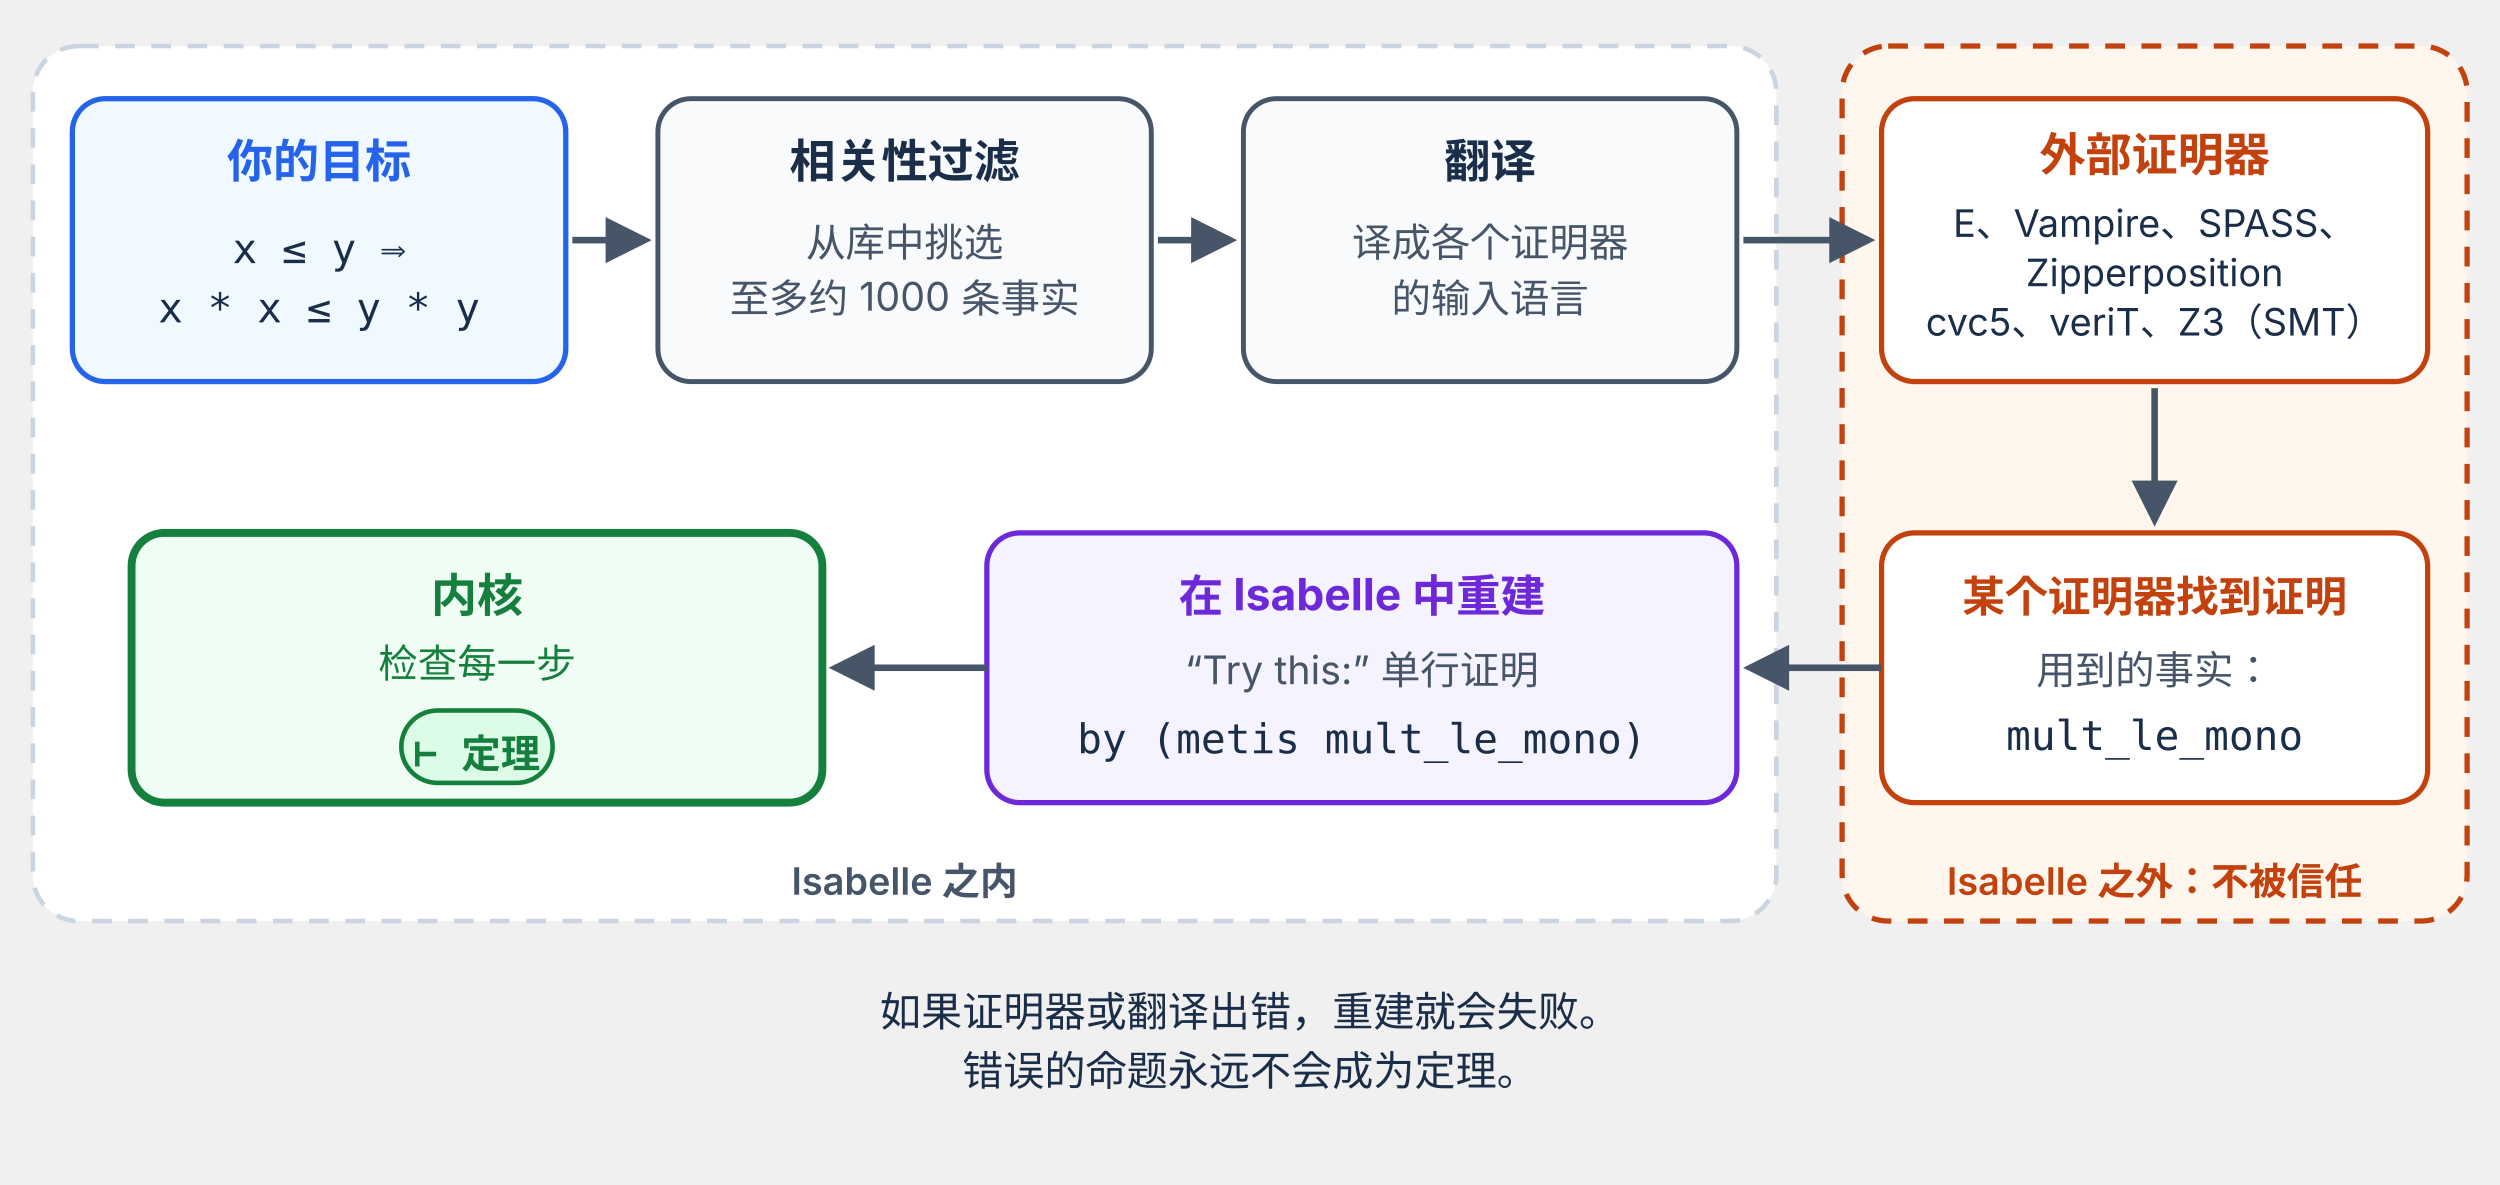
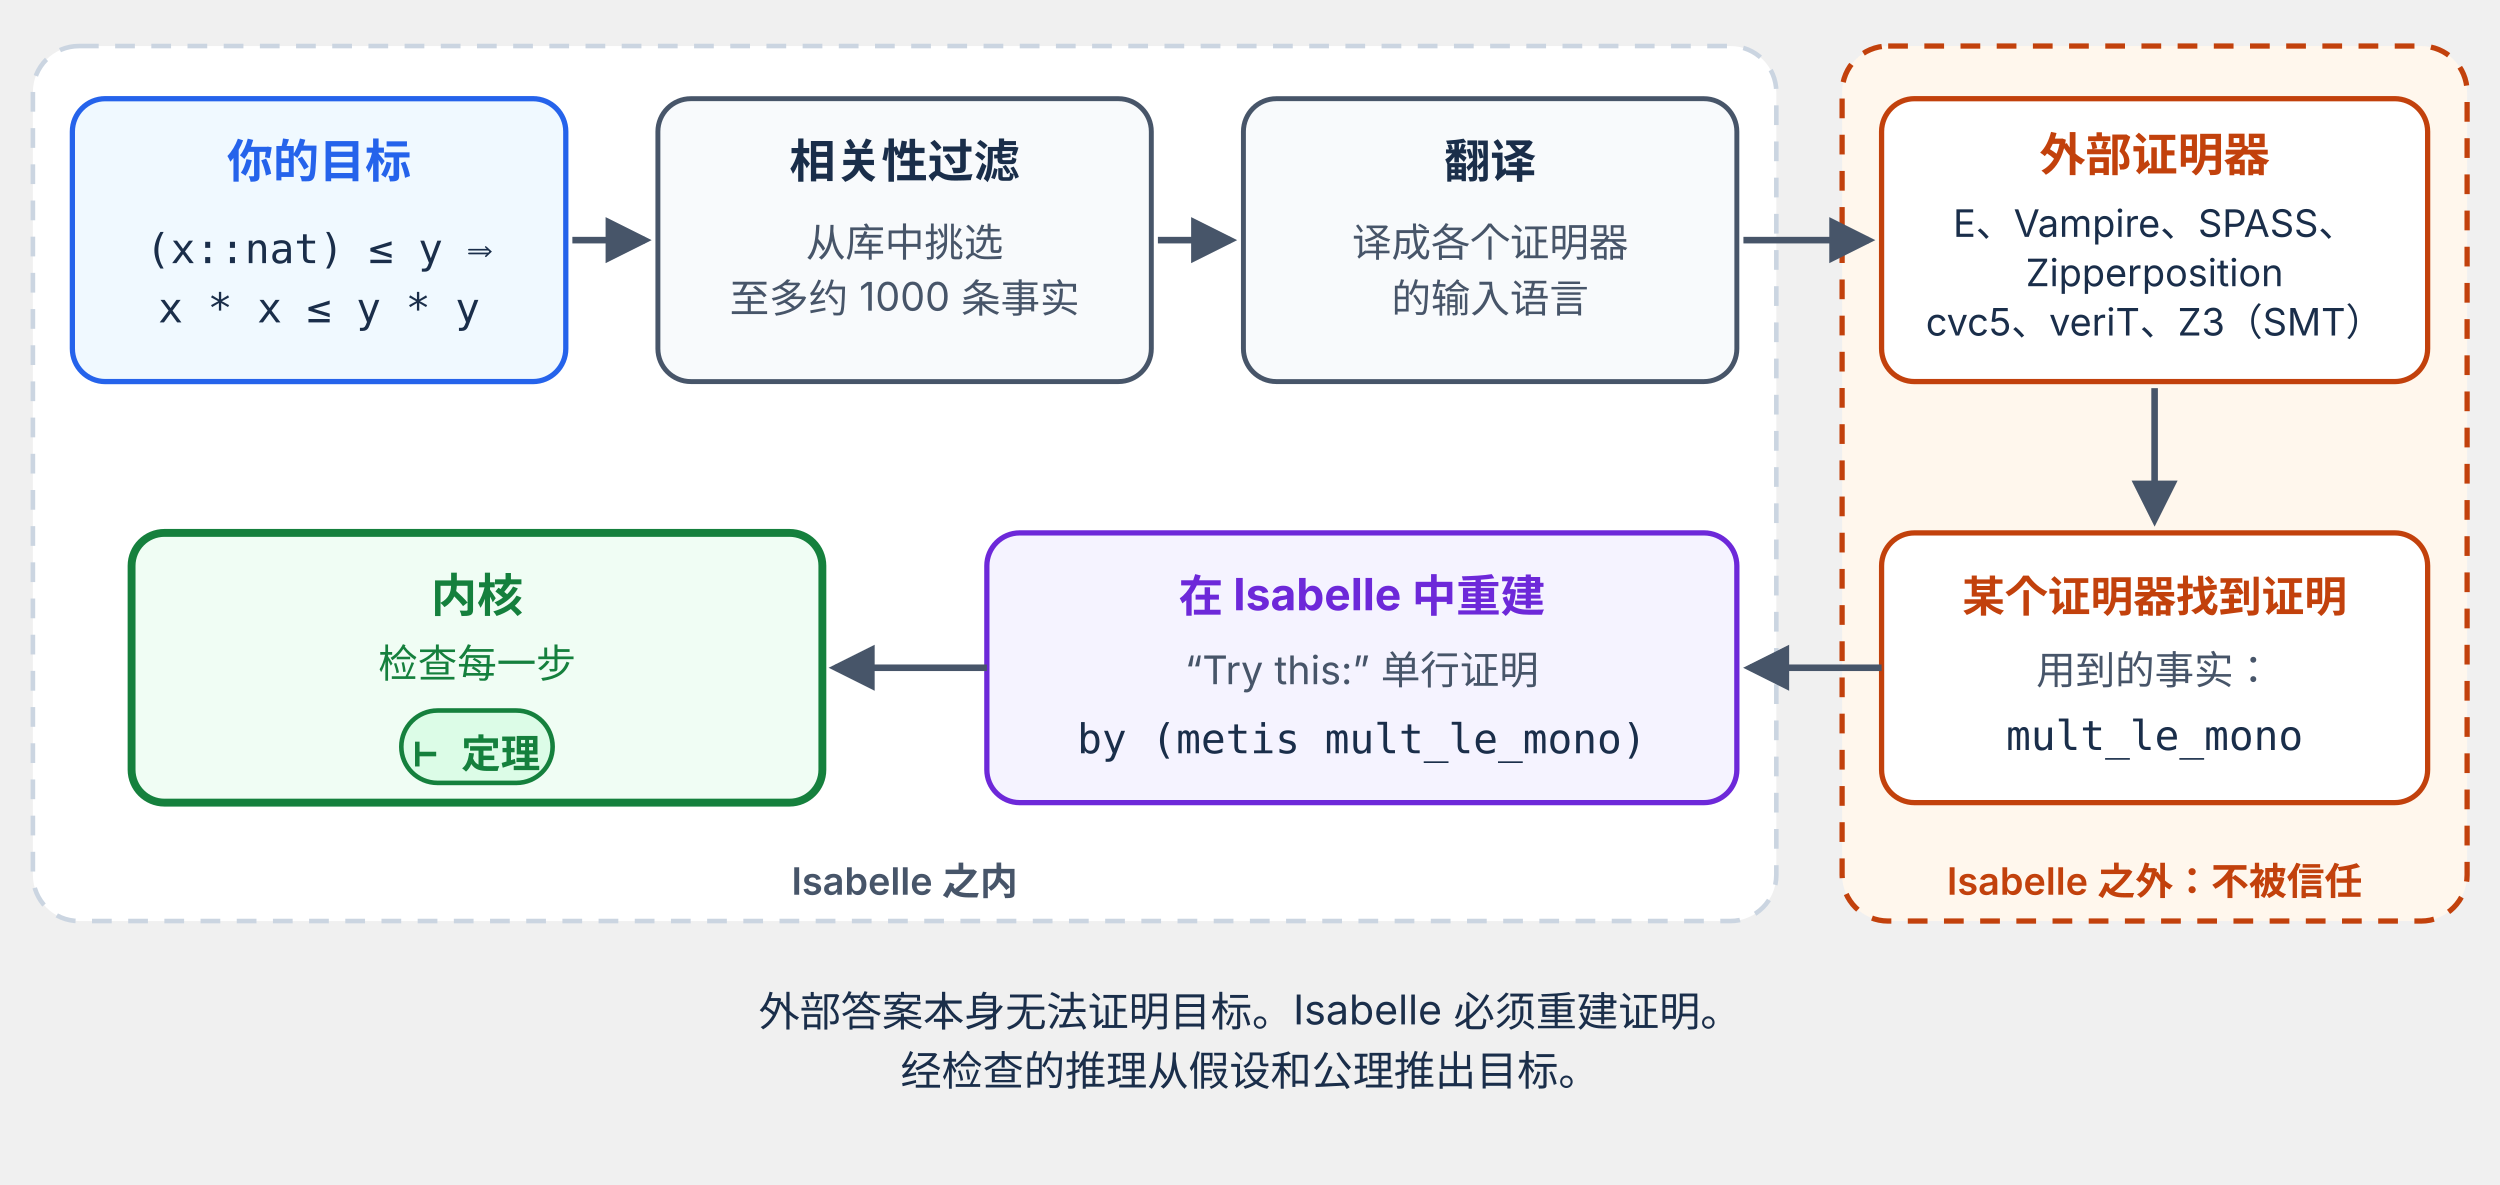
<svg xmlns="http://www.w3.org/2000/svg" viewBox="0 0 760 360" width="760" height="360" role="img">
  <defs>
    <marker id="ah-475569" viewBox="0 0 10 10" refX="8.5" refY="5" markerWidth="7" markerHeight="7" orient="auto-start-reverse">
      <path d="M0 0 10 5 0 10z" fill="#475569" />
    </marker>
  </defs>
  <rect x="560" y="14" width="190" height="266" rx="14" fill="#FFF7ED" stroke="#C2410C" stroke-width="1.6" stroke-dasharray="6 5" />
  <text x="655" y="272" font-family="'DM Sans', system-ui, -apple-system, 'Segoe UI', 'PingFang SC', 'Hiragino Sans GB', 'Microsoft YaHei', 'Noto Sans SC', sans-serif" font-size="11.5" font-weight="600" fill="#C2410C" text-anchor="middle">Isabelle 之外：不被信任</text>
  <rect x="10" y="14" width="530" height="266" rx="14" fill="#FFFFFF" stroke="#CBD5E1" stroke-width="1.4" stroke-dasharray="6 5" />
  <text x="275" y="272" font-family="'DM Sans', system-ui, -apple-system, 'Segoe UI', 'PingFang SC', 'Hiragino Sans GB', 'Microsoft YaHei', 'Noto Sans SC', sans-serif" font-size="11.5" font-weight="600" fill="#475569" text-anchor="middle">Isabelle 之内</text>
  <rect x="22" y="30" width="150" height="86" rx="10" fill="#F0F9FF" stroke="#2563EB" stroke-width="1.6" />
  <text x="97" y="54" font-family="'DM Sans', system-ui, -apple-system, 'Segoe UI', 'PingFang SC', 'Hiragino Sans GB', 'Microsoft YaHei', 'Noto Sans SC', sans-serif" font-size="14" font-weight="700" fill="#2563EB" text-anchor="middle">你的目标</text>
-   <text x="97" y="80" font-family="'Isabelle DejaVu Sans Mono', 'DejaVu Sans Mono', Consolas, Menlo, 'PingFang SC', 'Microsoft YaHei', monospace" font-size="12.5" font-weight="400" fill="#1A2E4A" text-anchor="middle">x ≤ y ⟹</text>
+   <text x="97" y="80" font-family="'Isabelle DejaVu Sans Mono', 'DejaVu Sans Mono', Consolas, Menlo, 'PingFang SC', 'Microsoft YaHei', monospace" font-size="12.5" font-weight="400" fill="#1A2E4A" text-anchor="middle">(x::nat) ≤ y ⟹</text>
  <text x="97" y="98" font-family="'Isabelle DejaVu Sans Mono', 'DejaVu Sans Mono', Consolas, Menlo, 'PingFang SC', 'Microsoft YaHei', monospace" font-size="12.5" font-weight="400" fill="#1A2E4A" text-anchor="middle">x * x ≤ y * y</text>
  <rect x="200" y="30" width="150" height="86" rx="10" fill="#F8FAFC" stroke="#475569" stroke-width="1.5" />
  <text x="275" y="54" font-family="'DM Sans', system-ui, -apple-system, 'Segoe UI', 'PingFang SC', 'Hiragino Sans GB', 'Microsoft YaHei', 'Noto Sans SC', sans-serif" font-size="14" font-weight="700" fill="#1A2E4A" text-anchor="middle">相关性过滤</text>
  <text x="275" y="78" font-family="'DM Sans', system-ui, -apple-system, 'Segoe UI', 'PingFang SC', 'Hiragino Sans GB', 'Microsoft YaHei', 'Noto Sans SC', sans-serif" font-size="12" font-weight="400" fill="#475569" text-anchor="middle">从库中挑选</text>
  <text x="275" y="95" font-family="'DM Sans', system-ui, -apple-system, 'Segoe UI', 'PingFang SC', 'Hiragino Sans GB', 'Microsoft YaHei', 'Noto Sans SC', sans-serif" font-size="12" font-weight="400" fill="#475569" text-anchor="middle">至多约 1000 条事实</text>
  <rect x="378" y="30" width="150" height="86" rx="10" fill="#F8FAFC" stroke="#475569" stroke-width="1.5" />
  <text x="453" y="54" font-family="'DM Sans', system-ui, -apple-system, 'Segoe UI', 'PingFang SC', 'Hiragino Sans GB', 'Microsoft YaHei', 'Noto Sans SC', sans-serif" font-size="14" font-weight="700" fill="#1A2E4A" text-anchor="middle">翻译</text>
  <text x="453" y="78" font-family="'DM Sans', system-ui, -apple-system, 'Segoe UI', 'PingFang SC', 'Hiragino Sans GB', 'Microsoft YaHei', 'Noto Sans SC', sans-serif" font-size="12" font-weight="400" fill="#475569" text-anchor="middle">译成各个证明器</text>
  <text x="453" y="95" font-family="'DM Sans', system-ui, -apple-system, 'Segoe UI', 'PingFang SC', 'Hiragino Sans GB', 'Microsoft YaHei', 'Noto Sans SC', sans-serif" font-size="12" font-weight="400" fill="#475569" text-anchor="middle">的输入语言</text>
  <rect x="572" y="30" width="166" height="86" rx="10" fill="#FFFFFF" stroke="#C2410C" stroke-width="1.6" />
  <text x="655" y="52" font-family="'DM Sans', system-ui, -apple-system, 'Segoe UI', 'PingFang SC', 'Hiragino Sans GB', 'Microsoft YaHei', 'Noto Sans SC', sans-serif" font-size="14" font-weight="700" fill="#C2410C" text-anchor="middle">外部证明器</text>
  <text x="655" y="72" font-family="'DM Sans', system-ui, -apple-system, 'Segoe UI', 'PingFang SC', 'Hiragino Sans GB', 'Microsoft YaHei', 'Noto Sans SC', sans-serif" font-size="11.5" font-weight="400" fill="#1A2E4A" text-anchor="middle">E、Vampire、SPASS、</text>
  <text x="655" y="87" font-family="'DM Sans', system-ui, -apple-system, 'Segoe UI', 'PingFang SC', 'Hiragino Sans GB', 'Microsoft YaHei', 'Noto Sans SC', sans-serif" font-size="11.5" font-weight="400" fill="#1A2E4A" text-anchor="middle">Zipperposition</text>
  <text x="655" y="102" font-family="'DM Sans', system-ui, -apple-system, 'Segoe UI', 'PingFang SC', 'Hiragino Sans GB', 'Microsoft YaHei', 'Noto Sans SC', sans-serif" font-size="11.5" font-weight="400" fill="#1A2E4A" text-anchor="middle">cvc5、veriT、Z3（SMT）</text>
  <line x1="174" y1="73" x2="196" y2="73" stroke="#475569" stroke-width="2" marker-end="url(#ah-475569)" />
  <line x1="352" y1="73" x2="374" y2="73" stroke="#475569" stroke-width="2" marker-end="url(#ah-475569)" />
  <line x1="530" y1="73" x2="568" y2="73" stroke="#475569" stroke-width="2" marker-end="url(#ah-475569)" />
  <line x1="655" y1="118" x2="655" y2="158" stroke="#475569" stroke-width="2" marker-end="url(#ah-475569)" />
  <rect x="572" y="162" width="166" height="82" rx="10" fill="#FFFFFF" stroke="#C2410C" stroke-width="1.6" />
  <text x="655" y="186" font-family="'DM Sans', system-ui, -apple-system, 'Segoe UI', 'PingFang SC', 'Hiragino Sans GB', 'Microsoft YaHei', 'Noto Sans SC', sans-serif" font-size="13" font-weight="700" fill="#C2410C" text-anchor="middle">某个证明器找到证明</text>
  <text x="655" y="208" font-family="'DM Sans', system-ui, -apple-system, 'Segoe UI', 'PingFang SC', 'Hiragino Sans GB', 'Microsoft YaHei', 'Noto Sans SC', sans-serif" font-size="12" font-weight="400" fill="#475569" text-anchor="middle">用到的事实：</text>
  <text x="655" y="228" font-family="'Isabelle DejaVu Sans Mono', 'DejaVu Sans Mono', Consolas, Menlo, 'PingFang SC', 'Microsoft YaHei', monospace" font-size="12.5" font-weight="400" fill="#1A2E4A" text-anchor="middle">mult_le_mono</text>
  <rect x="300" y="162" width="228" height="82" rx="10" fill="#F5F3FF" stroke="#6D28D9" stroke-width="1.6" />
  <text x="414" y="186" font-family="'DM Sans', system-ui, -apple-system, 'Segoe UI', 'PingFang SC', 'Hiragino Sans GB', 'Microsoft YaHei', 'Noto Sans SC', sans-serif" font-size="13.5" font-weight="700" fill="#6D28D9" text-anchor="middle">在 Isabelle 中重建</text>
  <text x="414" y="208" font-family="'DM Sans', system-ui, -apple-system, 'Segoe UI', 'PingFang SC', 'Hiragino Sans GB', 'Microsoft YaHei', 'Noto Sans SC', sans-serif" font-size="12" font-weight="400" fill="#475569" text-anchor="middle">“Try this:” 单行证明</text>
  <text x="414" y="229" font-family="'Isabelle DejaVu Sans Mono', 'DejaVu Sans Mono', Consolas, Menlo, 'PingFang SC', 'Microsoft YaHei', monospace" font-size="12.5" font-weight="400" fill="#1A2E4A" text-anchor="middle">by (metis mult_le_mono)</text>
  <rect x="40" y="162" width="210" height="82" rx="10" fill="#F0FDF4" stroke="#15803D" stroke-width="2.4" />
  <text x="145" y="186" font-family="'DM Sans', system-ui, -apple-system, 'Segoe UI', 'PingFang SC', 'Hiragino Sans GB', 'Microsoft YaHei', 'Noto Sans SC', sans-serif" font-size="14" font-weight="700" fill="#15803D" text-anchor="middle">内核</text>
  <text x="145" y="206" font-family="'DM Sans', system-ui, -apple-system, 'Segoe UI', 'PingFang SC', 'Hiragino Sans GB', 'Microsoft YaHei', 'Noto Sans SC', sans-serif" font-size="12" font-weight="400" fill="#15803D" text-anchor="middle">检查每一步</text>
  <rect x="122.0" y="216" width="46" height="22" rx="11.0" fill="#DCFCE7" stroke="#15803D" stroke-width="1.4" />
  <text x="145.0" y="233" font-family="'Isabelle DejaVu Sans Mono', 'DejaVu Sans Mono', Consolas, Menlo, 'PingFang SC', 'Microsoft YaHei', monospace" font-size="12" font-weight="600" fill="#15803D" text-anchor="middle">⊢ 定理</text>
  <line x1="572" y1="203" x2="532" y2="203" stroke="#475569" stroke-width="2" marker-end="url(#ah-475569)" />
  <line x1="300" y1="203" x2="254" y2="203" stroke="#475569" stroke-width="2" marker-end="url(#ah-475569)" />
-   <text x="380" y="312" font-family="'DM Sans', system-ui, -apple-system, 'Segoe UI', 'PingFang SC', 'Hiragino Sans GB', 'Microsoft YaHei', 'Noto Sans SC', sans-serif" font-size="12.5" font-weight="400" fill="#1A2E4A" text-anchor="middle">如果证明器或翻译出错，重建就会失败。</text>
-   <text x="380" y="330" font-family="'DM Sans', system-ui, -apple-system, 'Segoe UI', 'PingFang SC', 'Hiragino Sans GB', 'Microsoft YaHei', 'Noto Sans SC', sans-serif" font-size="12.5" font-weight="400" fill="#1A2E4A" text-anchor="middle">错误的命题永远不会成为定理。</text>
+   <text x="380" y="312" font-family="'DM Sans', system-ui, -apple-system, 'Segoe UI', 'PingFang SC', 'Hiragino Sans GB', 'Microsoft YaHei', 'Noto Sans SC', sans-serif" font-size="12.5" font-weight="400" fill="#1A2E4A" text-anchor="middle">外部答案本身无法证明目标。Isabelle 必须重建证明。</text>
+   <text x="380" y="330" font-family="'DM Sans', system-ui, -apple-system, 'Segoe UI', 'PingFang SC', 'Hiragino Sans GB', 'Microsoft YaHei', 'Noto Sans SC', sans-serif" font-size="12.5" font-weight="400" fill="#1A2E4A" text-anchor="middle">经检查的推理从假设和公理推出目标。</text>
</svg>
